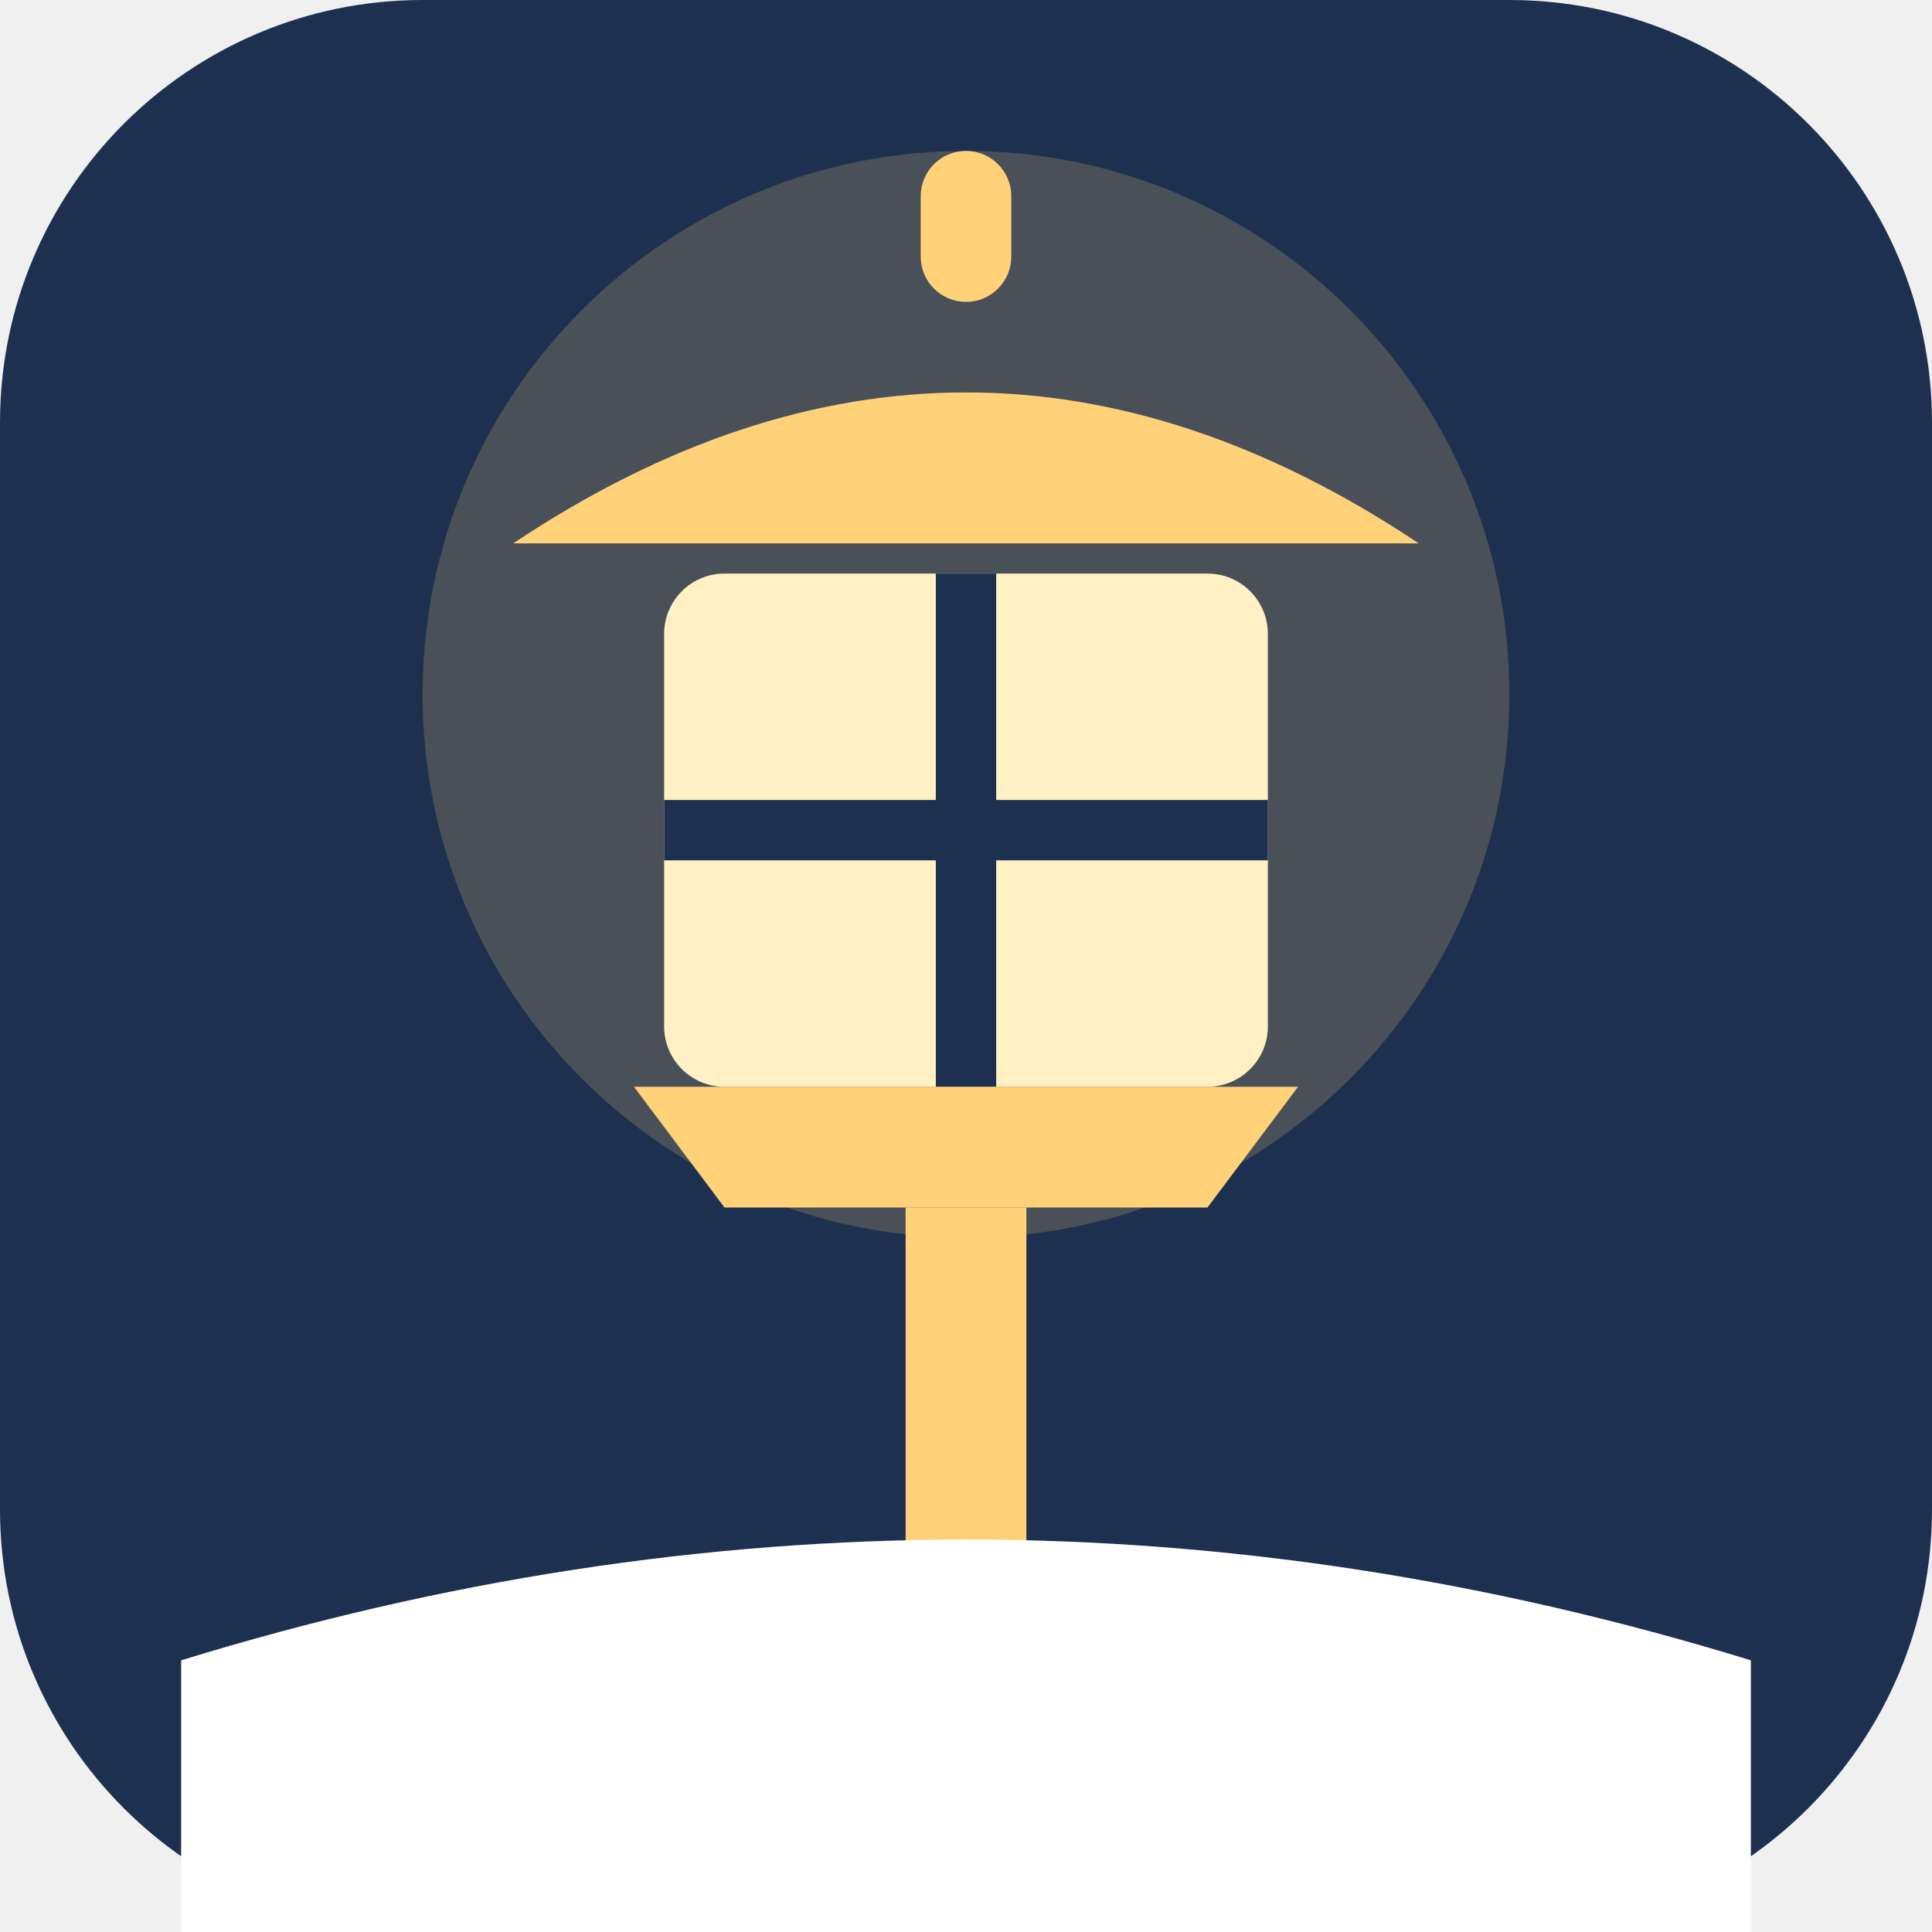
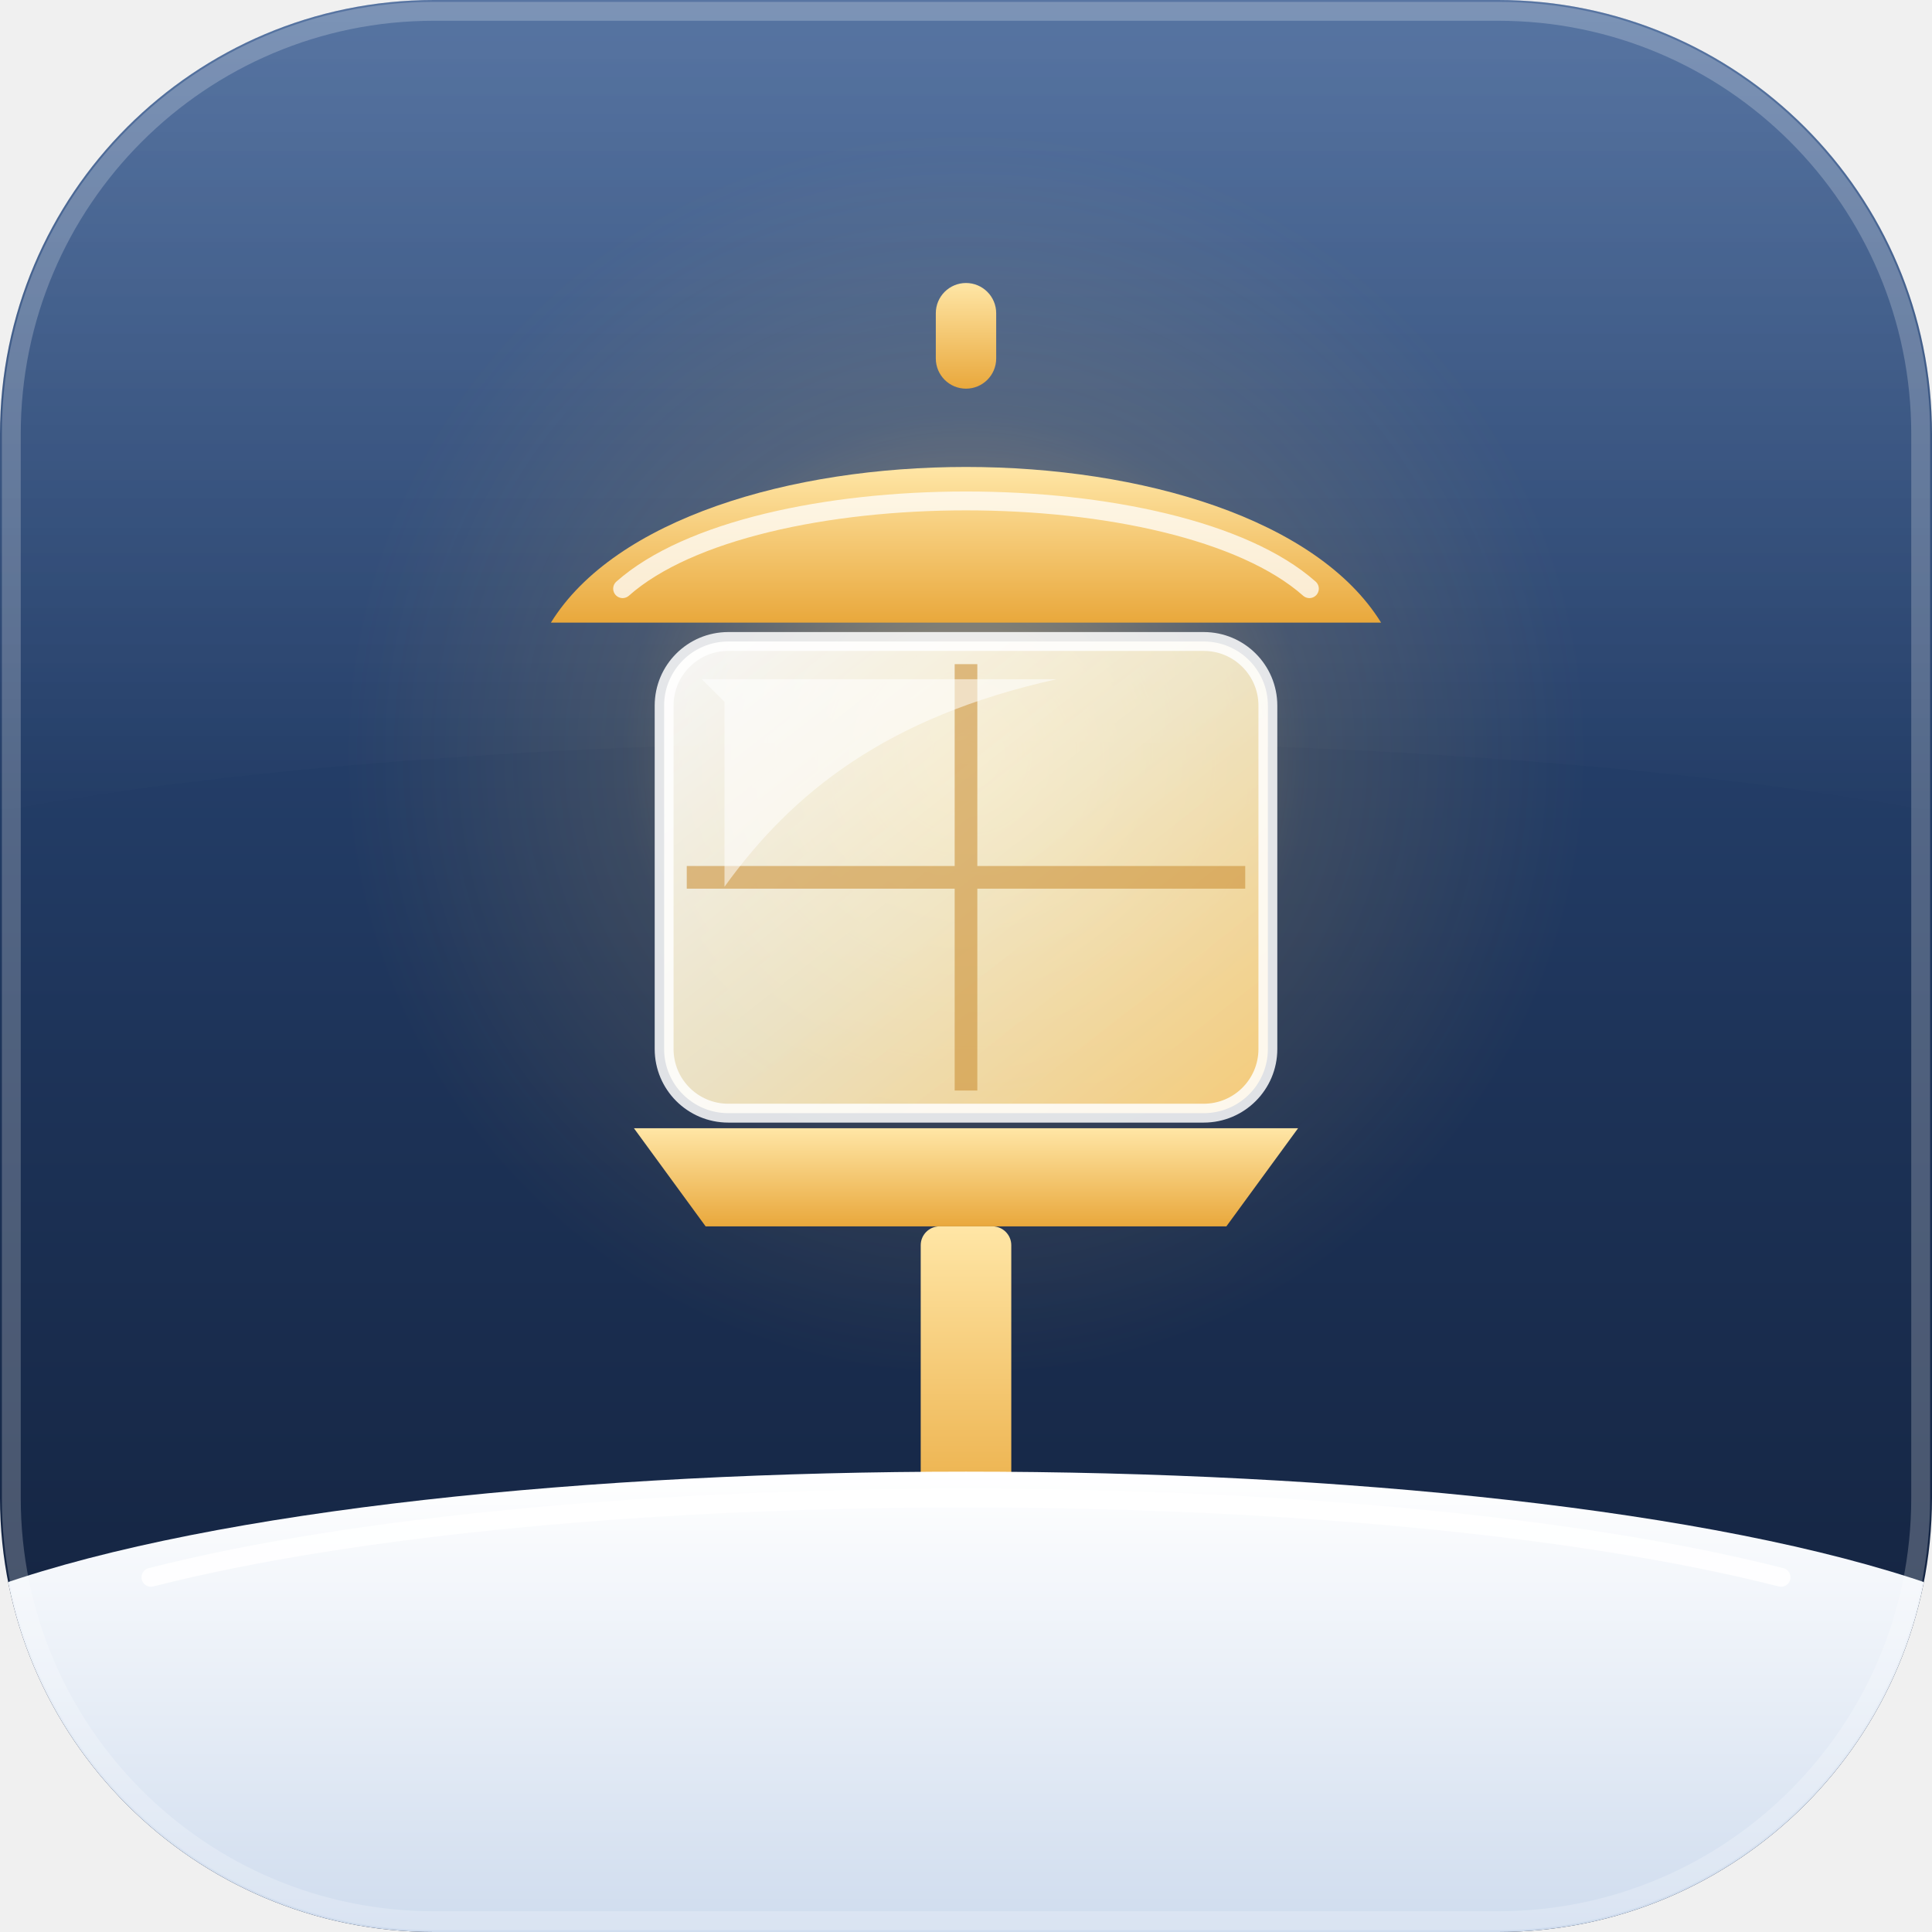
- <svg xmlns="http://www.w3.org/2000/svg" viewBox="0 0 64 64">
-   <rect width="64" height="64" rx="14" fill="#1d3050" />
-   <circle cx="32" cy="23" r="18" fill="#ffd27a" opacity=".2" />
-   <rect x="30.5" y="5" width="3" height="5" rx="1.5" fill="#ffd27a" />
-   <path d="M17 18 Q32 8 47 18 Z" fill="#ffd27a" />
-   <rect x="22" y="19" width="20" height="17" rx="2" fill="#fff1c4" />
-   <path d="M32 19 V36 M22 27.5 H42" stroke="#1d3050" stroke-width="2" />
-   <path d="M21 36 H43 L40 40 H24 Z" fill="#ffd27a" />
-   <rect x="30" y="40" width="4" height="12" fill="#ffd27a" />
-   <path d="M6 64 V55 Q32 47 58 55 V64 Z" fill="#ffffff" />
+ <svg xmlns="http://www.w3.org/2000/svg" viewBox="0 0 1024 1024">
+   <defs>
+     <clipPath id="sq">
+       <rect width="1024" height="1024" rx="230" />
+     </clipPath>
+     <linearGradient id="bg" x1="0" y1="0" x2="0" y2="1">
+       <stop offset="0" stop-color="#34588f" />
+       <stop offset=".55" stop-color="#1d3358" />
+       <stop offset="1" stop-color="#101d36" />
+     </linearGradient>
+     <radialGradient id="glow" cx="512" cy="400" r="330" gradientUnits="userSpaceOnUse">
+       <stop offset="0" stop-color="#ffd98a" stop-opacity=".55" />
+       <stop offset=".55" stop-color="#ffc35a" stop-opacity=".12" />
+       <stop offset="1" stop-color="#ffc35a" stop-opacity="0" />
+     </radialGradient>
+     <linearGradient id="gold" x1="0" y1="0" x2="0" y2="1">
+       <stop offset="0" stop-color="#ffe6a6" />
+       <stop offset="1" stop-color="#e9a83c" />
+     </linearGradient>
+     <linearGradient id="glass" x1="0" y1="0" x2="1" y2="1">
+       <stop offset="0" stop-color="#ffffff" stop-opacity=".95" />
+       <stop offset=".5" stop-color="#fff3cf" stop-opacity=".9" />
+       <stop offset="1" stop-color="#ffd27a" stop-opacity=".95" />
+     </linearGradient>
+     <linearGradient id="snow" x1="0" y1="0" x2="0" y2="1">
+       <stop offset="0" stop-color="#ffffff" />
+       <stop offset="1" stop-color="#cfdcee" />
+     </linearGradient>
+     <linearGradient id="hl" x1="0" y1="0" x2="0" y2="1">
+       <stop offset="0" stop-color="#ffffff" stop-opacity=".35" />
+       <stop offset="1" stop-color="#ffffff" stop-opacity="0" />
+     </linearGradient>
+   </defs>
+   <g clip-path="url(#sq)">
+     <path d="M0 0H1024V1024H0Z" fill="url(#bg)" />
+     <path d="M0 0H1024V430 C 760 380 260 380 0 430 Z" fill="url(#hl)" opacity=".5" />
+     <circle cx="512" cy="400" r="330" fill="url(#glow)" />
+     <rect x="496" y="150" width="32" height="56" rx="16" fill="url(#gold)" />
+     <path d="M292 330 C 360 220 664 220 732 330 Z" fill="url(#gold)" />
+     <path d="M330 312 C 400 250 624 250 694 312" fill="none" stroke="#ffffff" stroke-opacity=".75" stroke-width="10" stroke-linecap="round" />
+     <rect x="352" y="340" width="320" height="250" rx="34" fill="url(#glass)" />
+     <rect x="352" y="340" width="320" height="250" rx="34" fill="none" stroke="#ffffff" stroke-opacity=".85" stroke-width="10" />
+     <path d="M512 352 V578 M364 465 H660" stroke="#c98a2e" stroke-opacity=".55" stroke-width="12" />
+     <path d="M372 360 H560 C 470 380 420 420 384 470 V372 Z" fill="#ffffff" opacity=".55" />
+     <path d="M336 598 H688 L650 650 H374 Z" fill="url(#gold)" />
+     <rect x="488" y="650" width="48" height="170" rx="10" fill="url(#gold)" />
+     <path d="M0 1024 V840 C 230 760 794 760 1024 840 V1024 Z" fill="url(#snow)" />
+     <path d="M80 836 C 300 780 724 780 944 836" fill="none" stroke="#ffffff" stroke-width="10" stroke-opacity=".9" stroke-linecap="round" />
+   </g>
+   <rect x="6" y="6" width="1012" height="1012" rx="224" fill="none" stroke="#ffffff" stroke-opacity=".22" stroke-width="10" />
</svg>
